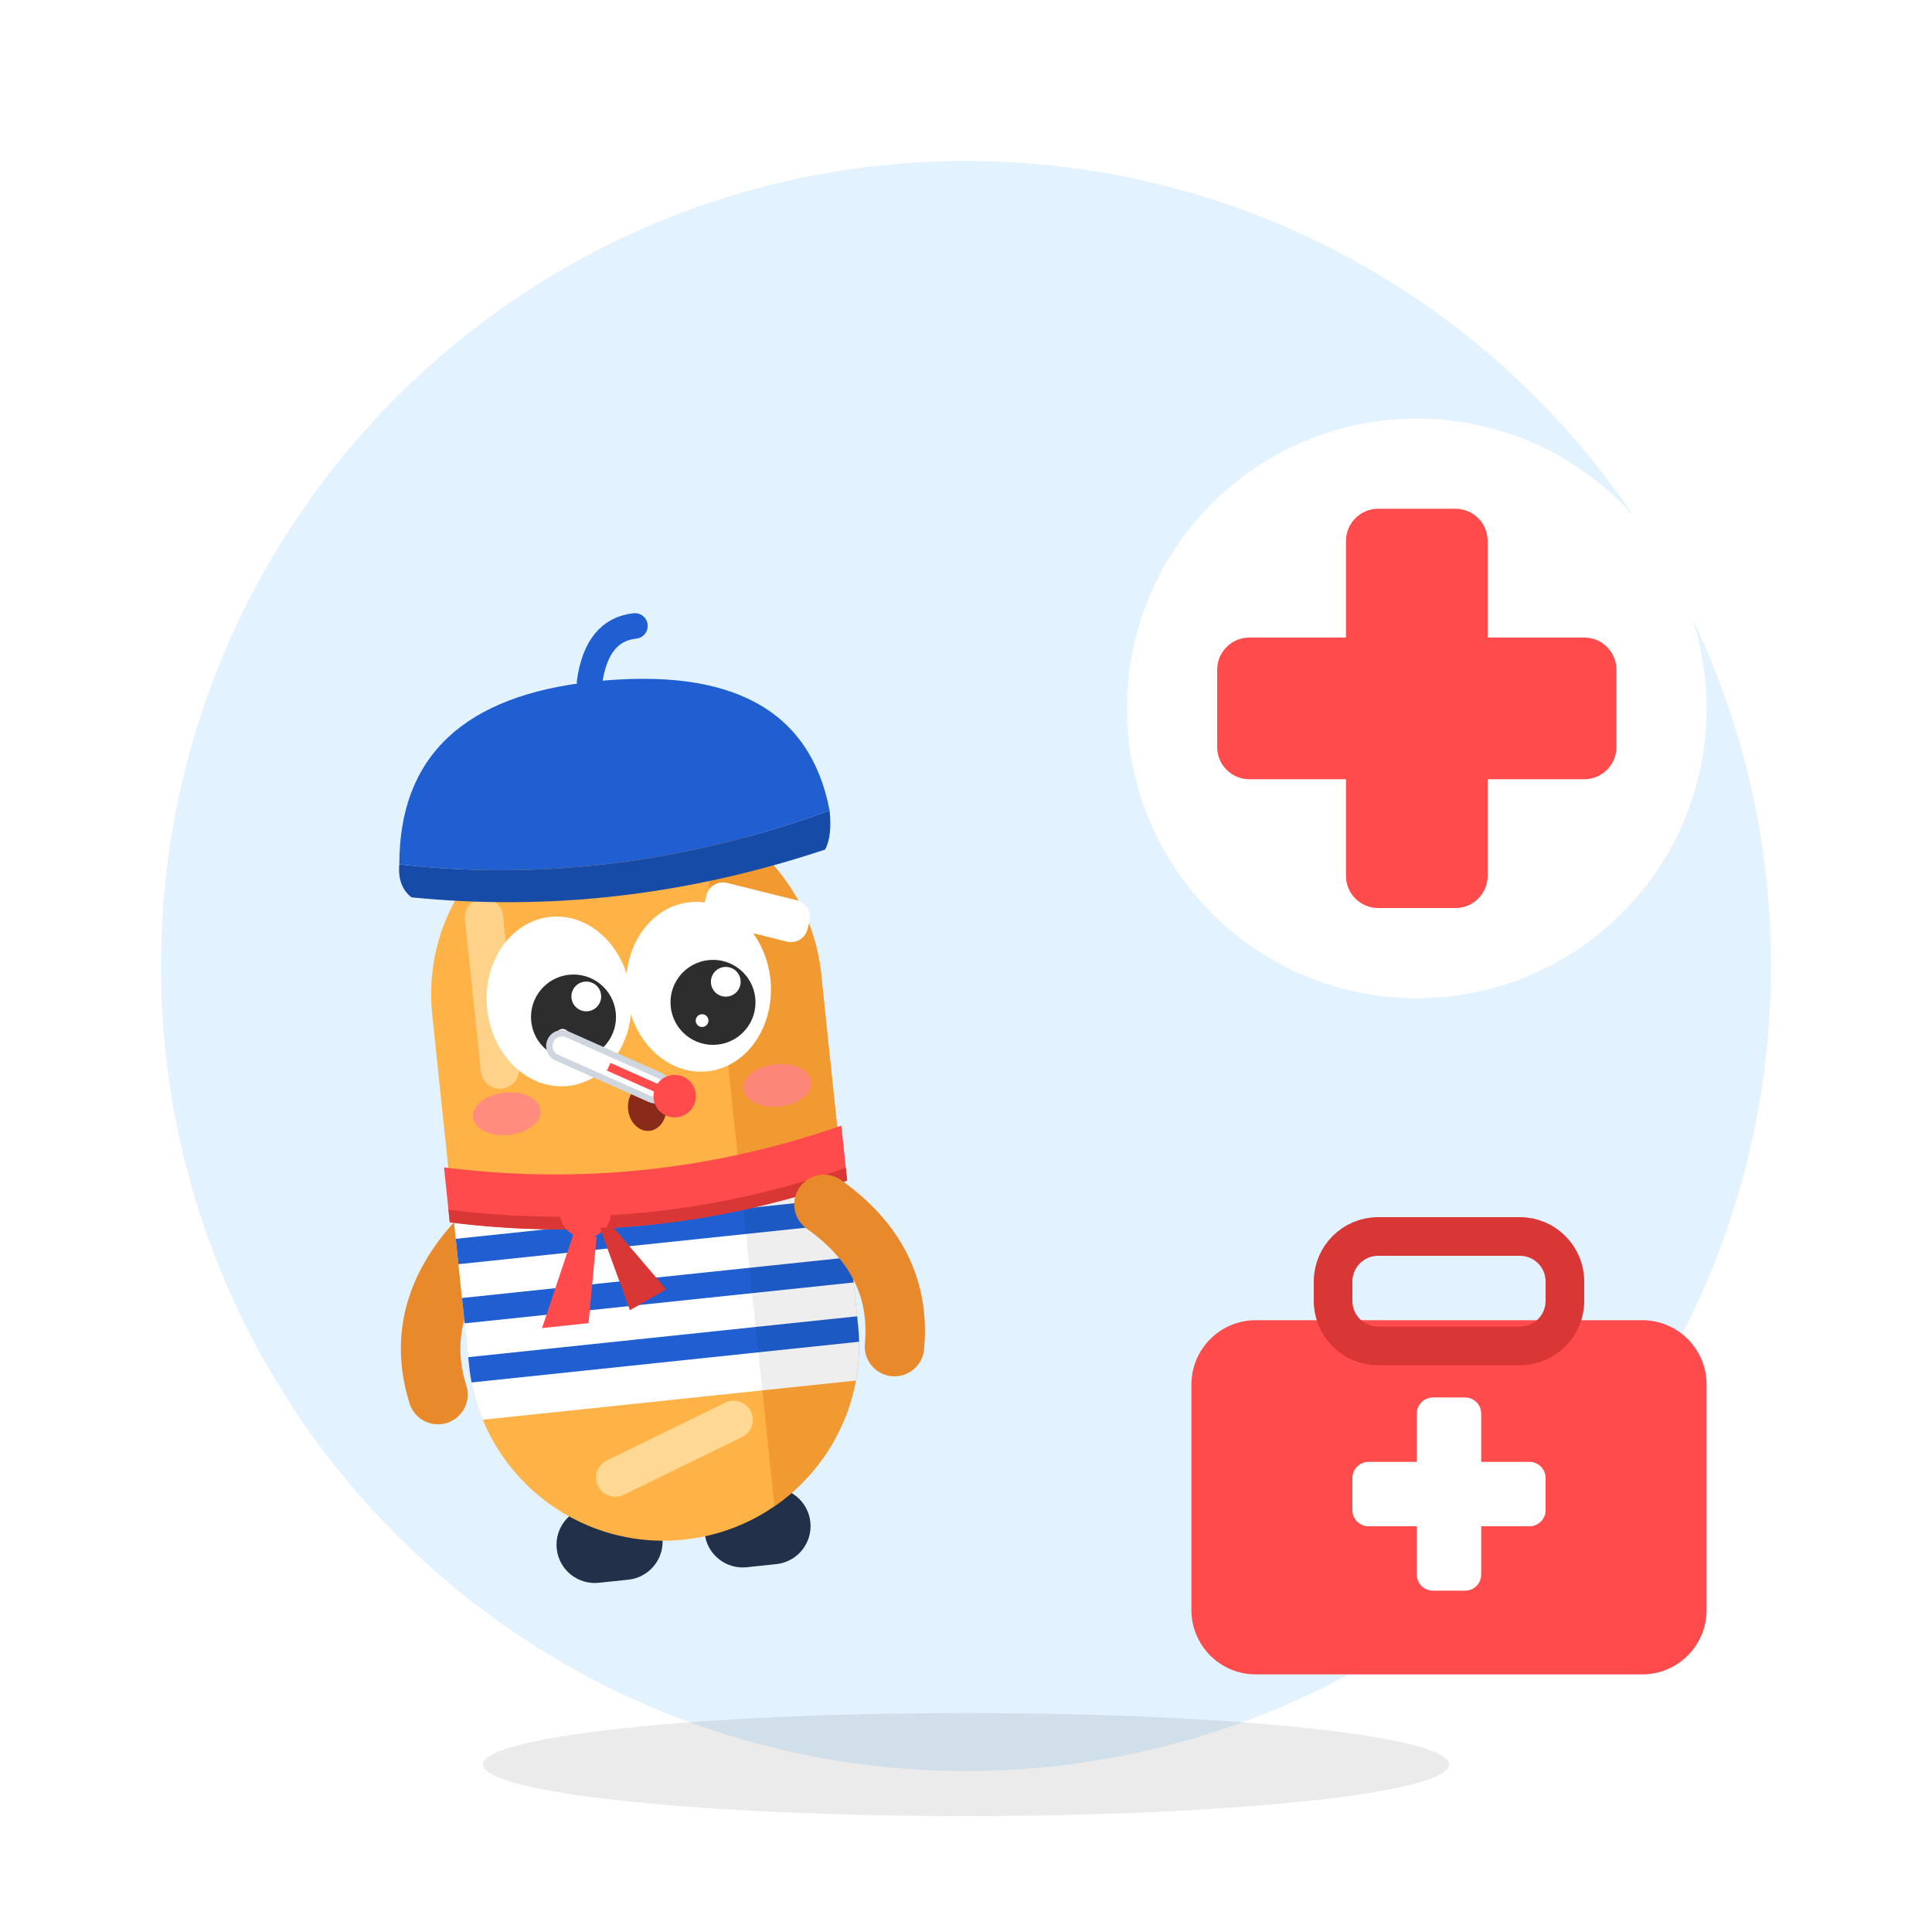
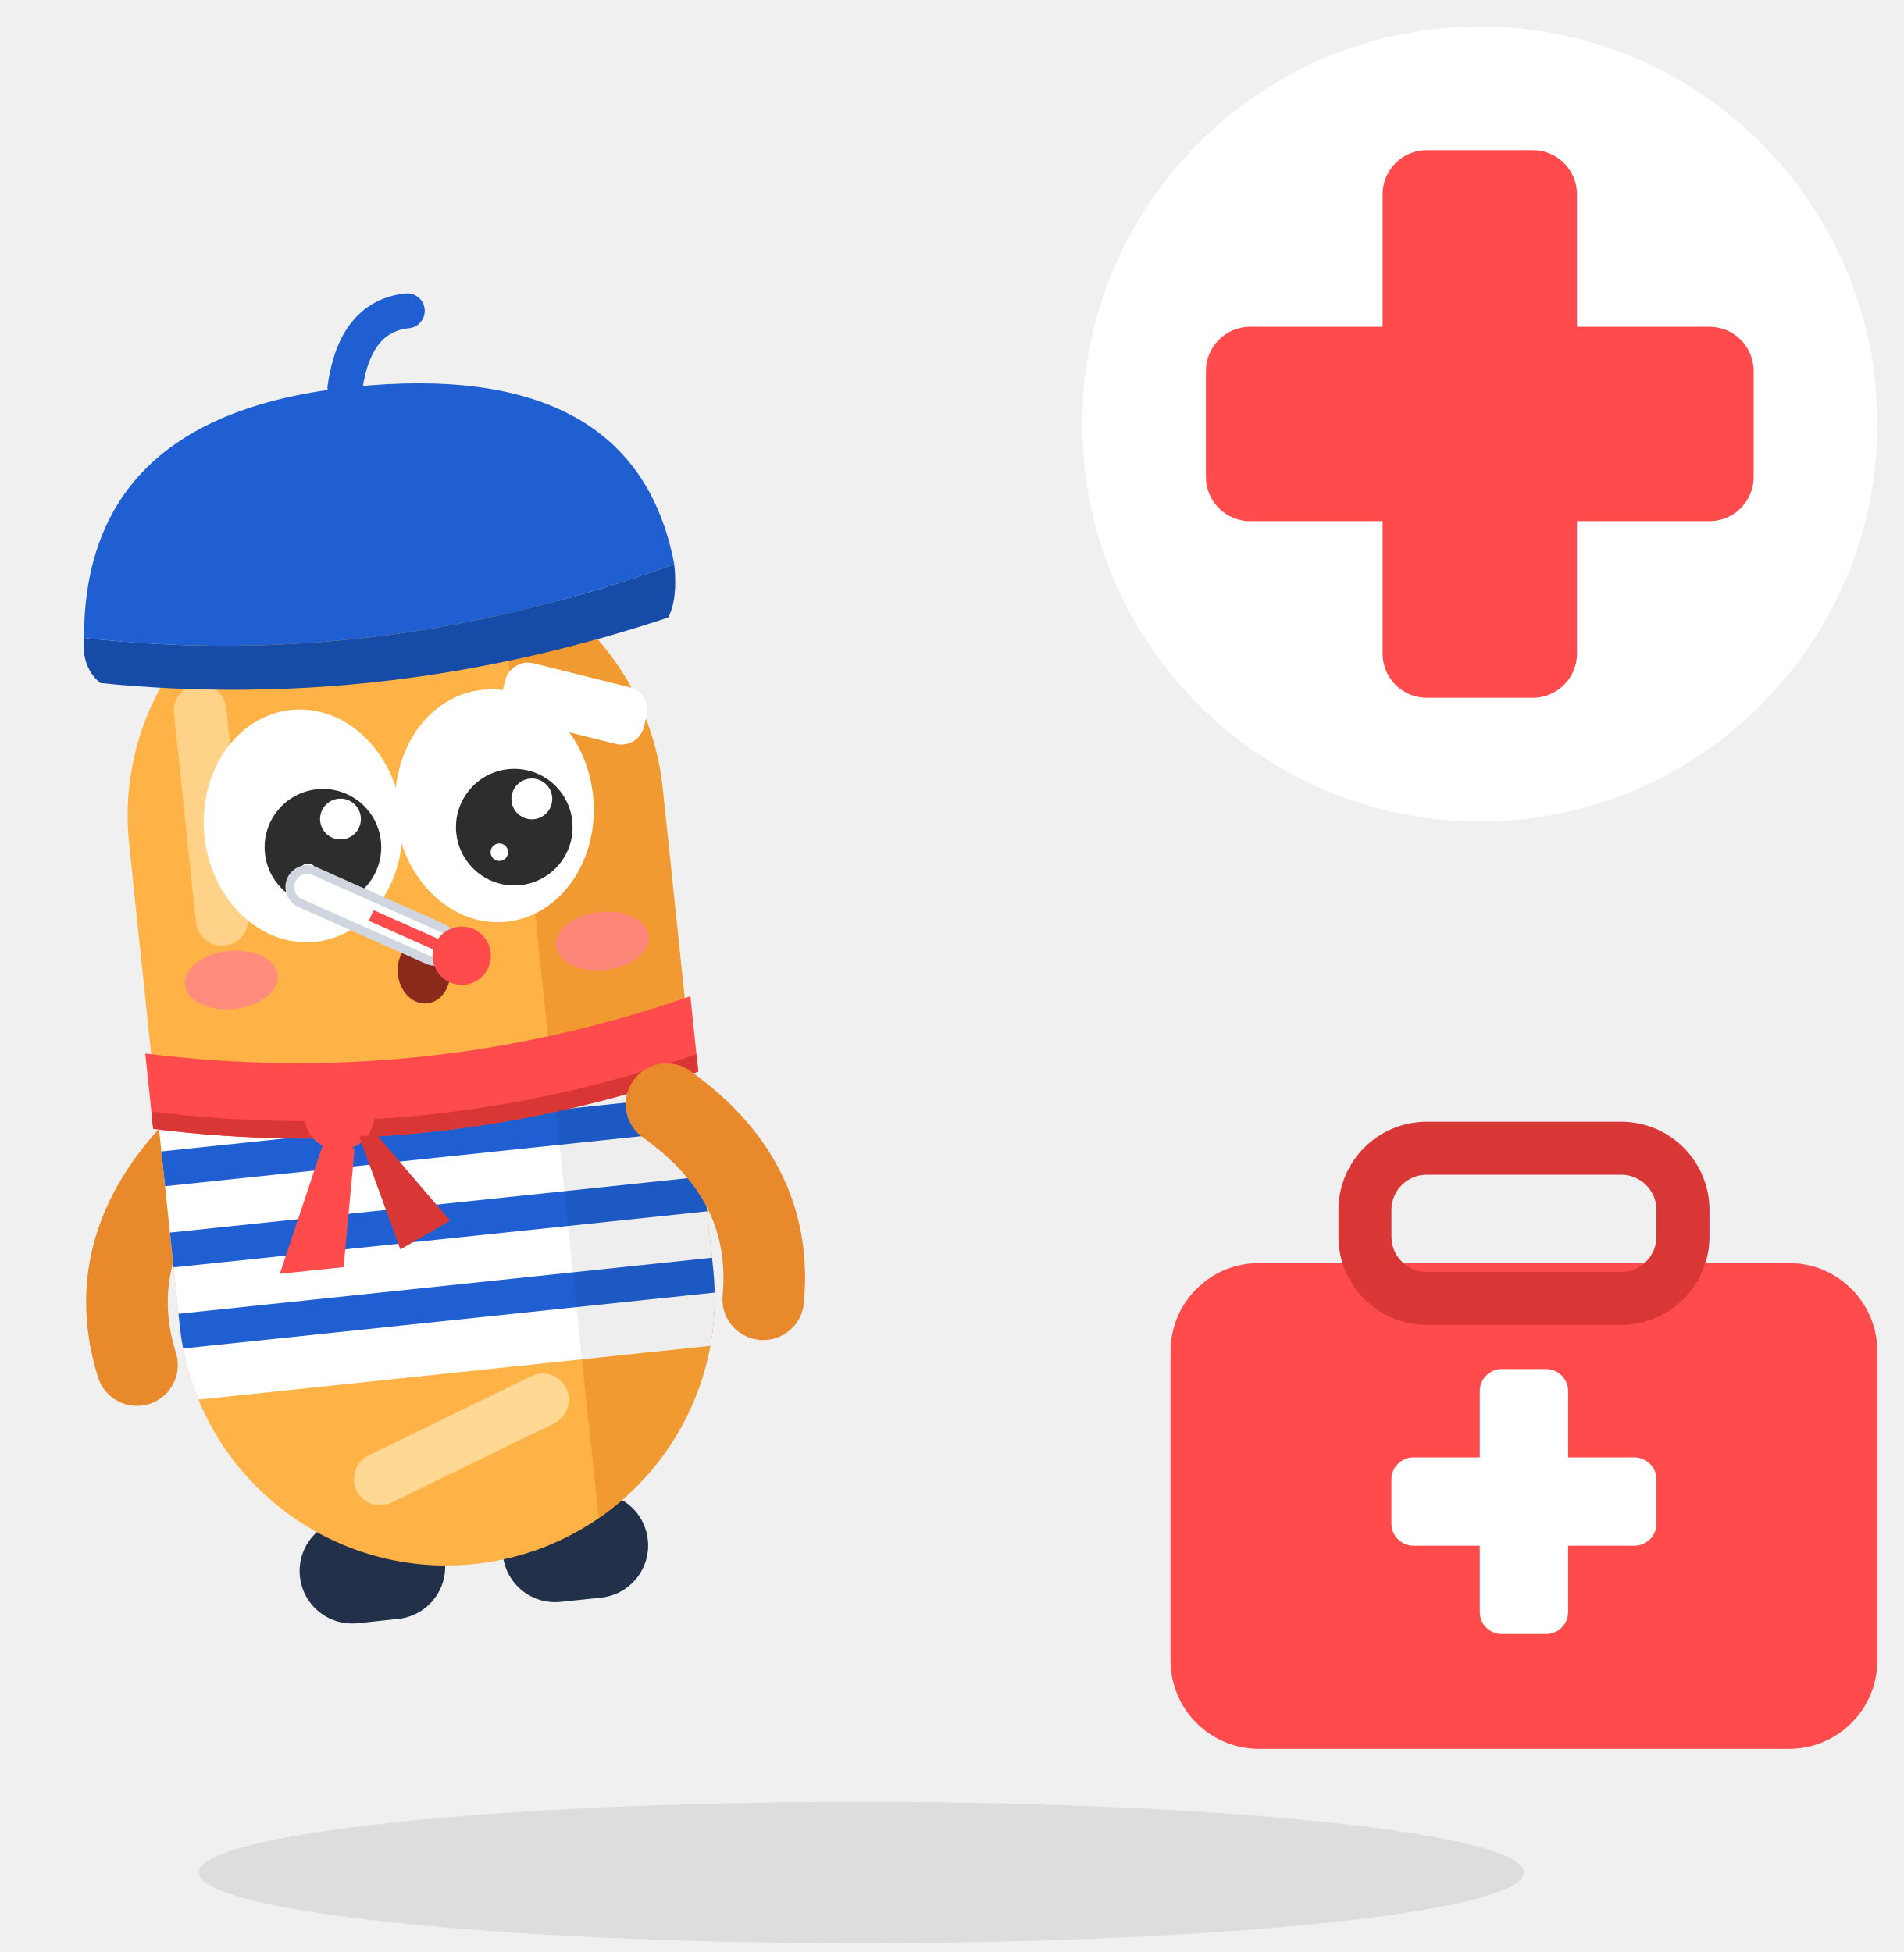
- <svg xmlns="http://www.w3.org/2000/svg" viewBox="0 0 600 600" width="600" height="600">
-   <rect width="600" height="600" fill="#ffffff" />
-   <circle cx="300" cy="300" r="250" fill="#e3f2ff" />
+ <svg xmlns="http://www.w3.org/2000/svg" viewBox="105 124 431 442" width="431" height="442">
  <ellipse cx="300" cy="548" rx="150" ry="16" fill="#000" opacity=".08" />
  <g transform="translate(440 220)">
    <circle r="90" fill="#fff" />
    <rect x="-22" y="-62" width="44" height="124" rx="10" fill="#ff4b4b" />
    <rect x="-62" y="-22" width="124" height="44" rx="10" fill="#ff4b4b" />
  </g>
  <g transform="translate(450 460)">
    <rect x="-80" y="-50" width="160" height="110" rx="20" fill="#ff4b4b" />
    <rect x="-36" y="-76" width="72" height="34" rx="14" fill="none" stroke="#d93636" stroke-width="12" />
    <rect x="-10" y="-26" width="20" height="60" rx="5" fill="#fff" />
    <rect x="-30" y="-6" width="60" height="20" rx="5" fill="#fff" />
  </g>
  <g transform="translate(200 360) scale(0.66) rotate(-6)">
    <defs>
      <clipPath id="b16">
        <rect x="-92" y="-170" width="184" height="350" rx="92" />
      </clipPath>
    </defs>
    <rect x="-60" y="160" width="50" height="36" rx="18" fill="#22304a" />
    <rect x="10" y="160" width="50" height="36" rx="18" fill="#22304a" />
    <path d="M-82 30 Q-116 60 -108 100" fill="none" stroke="#e8892c" stroke-width="28" stroke-linecap="round" />
    <g clip-path="url(#b16)">
      <rect x="-92" y="-170" width="184" height="350" fill="#ffb347" />
      <rect x="44" y="-170" width="60" height="350" fill="#f29a32" />
      <rect x="-72" y="-130" width="18" height="90" rx="9" fill="#ffd28a" />
      <rect x="-92" y="10" width="184" height="104" fill="#ffffff" />
      <rect x="-92" y="28" width="184" height="12" fill="#1f5fd1" />
      <rect x="-92" y="56" width="184" height="12" fill="#1f5fd1" />
      <rect x="-92" y="84" width="184" height="12" fill="#1f5fd1" />
      <rect x="44" y="10" width="60" height="104" fill="#000" opacity=".07" />
      <rect x="-40" y="128" width="80" height="18" rx="9" fill="#ffd994" transform="rotate(-20 0 137)" />
    </g>
    <ellipse cx="-32" cy="-78" rx="34" ry="40" fill="#ffffff" />
    <ellipse cx="34" cy="-78" rx="34" ry="40" fill="#ffffff" />
    <circle cx="-26" cy="-70" r="20" fill="#2d2d2d" />
    <circle cx="40" cy="-70" r="20" fill="#2d2d2d" />
    <circle cx="-19" cy="-79" r="7" fill="#ffffff" />
    <circle cx="47" cy="-79" r="7" fill="#ffffff" />
    <circle cx="-32" cy="-62" r="3" fill="#ffffff" />
    <circle cx="34" cy="-62" r="3" fill="#ffffff" />
    <ellipse cx="-62" cy="-28" rx="16" ry="10" fill="#ff7f8f" opacity=".75" />
    <ellipse cx="66" cy="-28" rx="16" ry="10" fill="#ff7f8f" opacity=".75" />
    <ellipse cx="4" cy="-24" rx="9" ry="11" fill="#8a2a1a" />
    <path d="M-94 -6 Q0 16 94 -6 V20 Q0 42 -94 20 Z" fill="#ff4b4b" />
    <path d="M-94 14 Q0 36 94 14 V20 Q0 42 -94 20 Z" fill="#d93636" />
    <circle cx="-30" cy="22" r="12" fill="#ff4b4b" />
    <path d="M-36 30 L-56 74 L-34 74 L-26 34 Z" fill="#ff4b4b" />
    <path d="M-24 30 L-14 70 L4 62 L-18 30 Z" fill="#d93636" />
    <path d="M-100 -150 Q-92 -226 0 -226 Q98 -226 104 -154 Q0 -128 -100 -150 Z" fill="#1f5fd1" />
    <path d="M-100 -150 Q0 -128 104 -154 Q104 -142 100 -136 Q0 -114 -96 -134 Q-102 -140 -100 -150 Z" fill="#174ba8" />
    <path d="M-2 -226 Q4 -250 22 -250" fill="none" stroke="#1f5fd1" stroke-width="12" stroke-linecap="round" />
    <g transform="translate(14 -30)">
      <g transform="rotate(-60)">
        <rect x="-6" y="-60" width="12" height="60" rx="6" fill="#ffffff" stroke="#cfd6e0" stroke-width="3" />
        <rect x="-2" y="-30" width="4" height="30" fill="#ff4b4b" />
        <circle cx="0" cy="4" r="10" fill="#ff4b4b" />
      </g>
    </g>
    <rect x="40" y="-120" width="50" height="20" rx="8" fill="#fff" transform="rotate(20 65 -110)" />
    <path d="M82 30 Q116 60 108 100" fill="none" stroke="#e8892c" stroke-width="28" stroke-linecap="round" />
  </g>
</svg>
